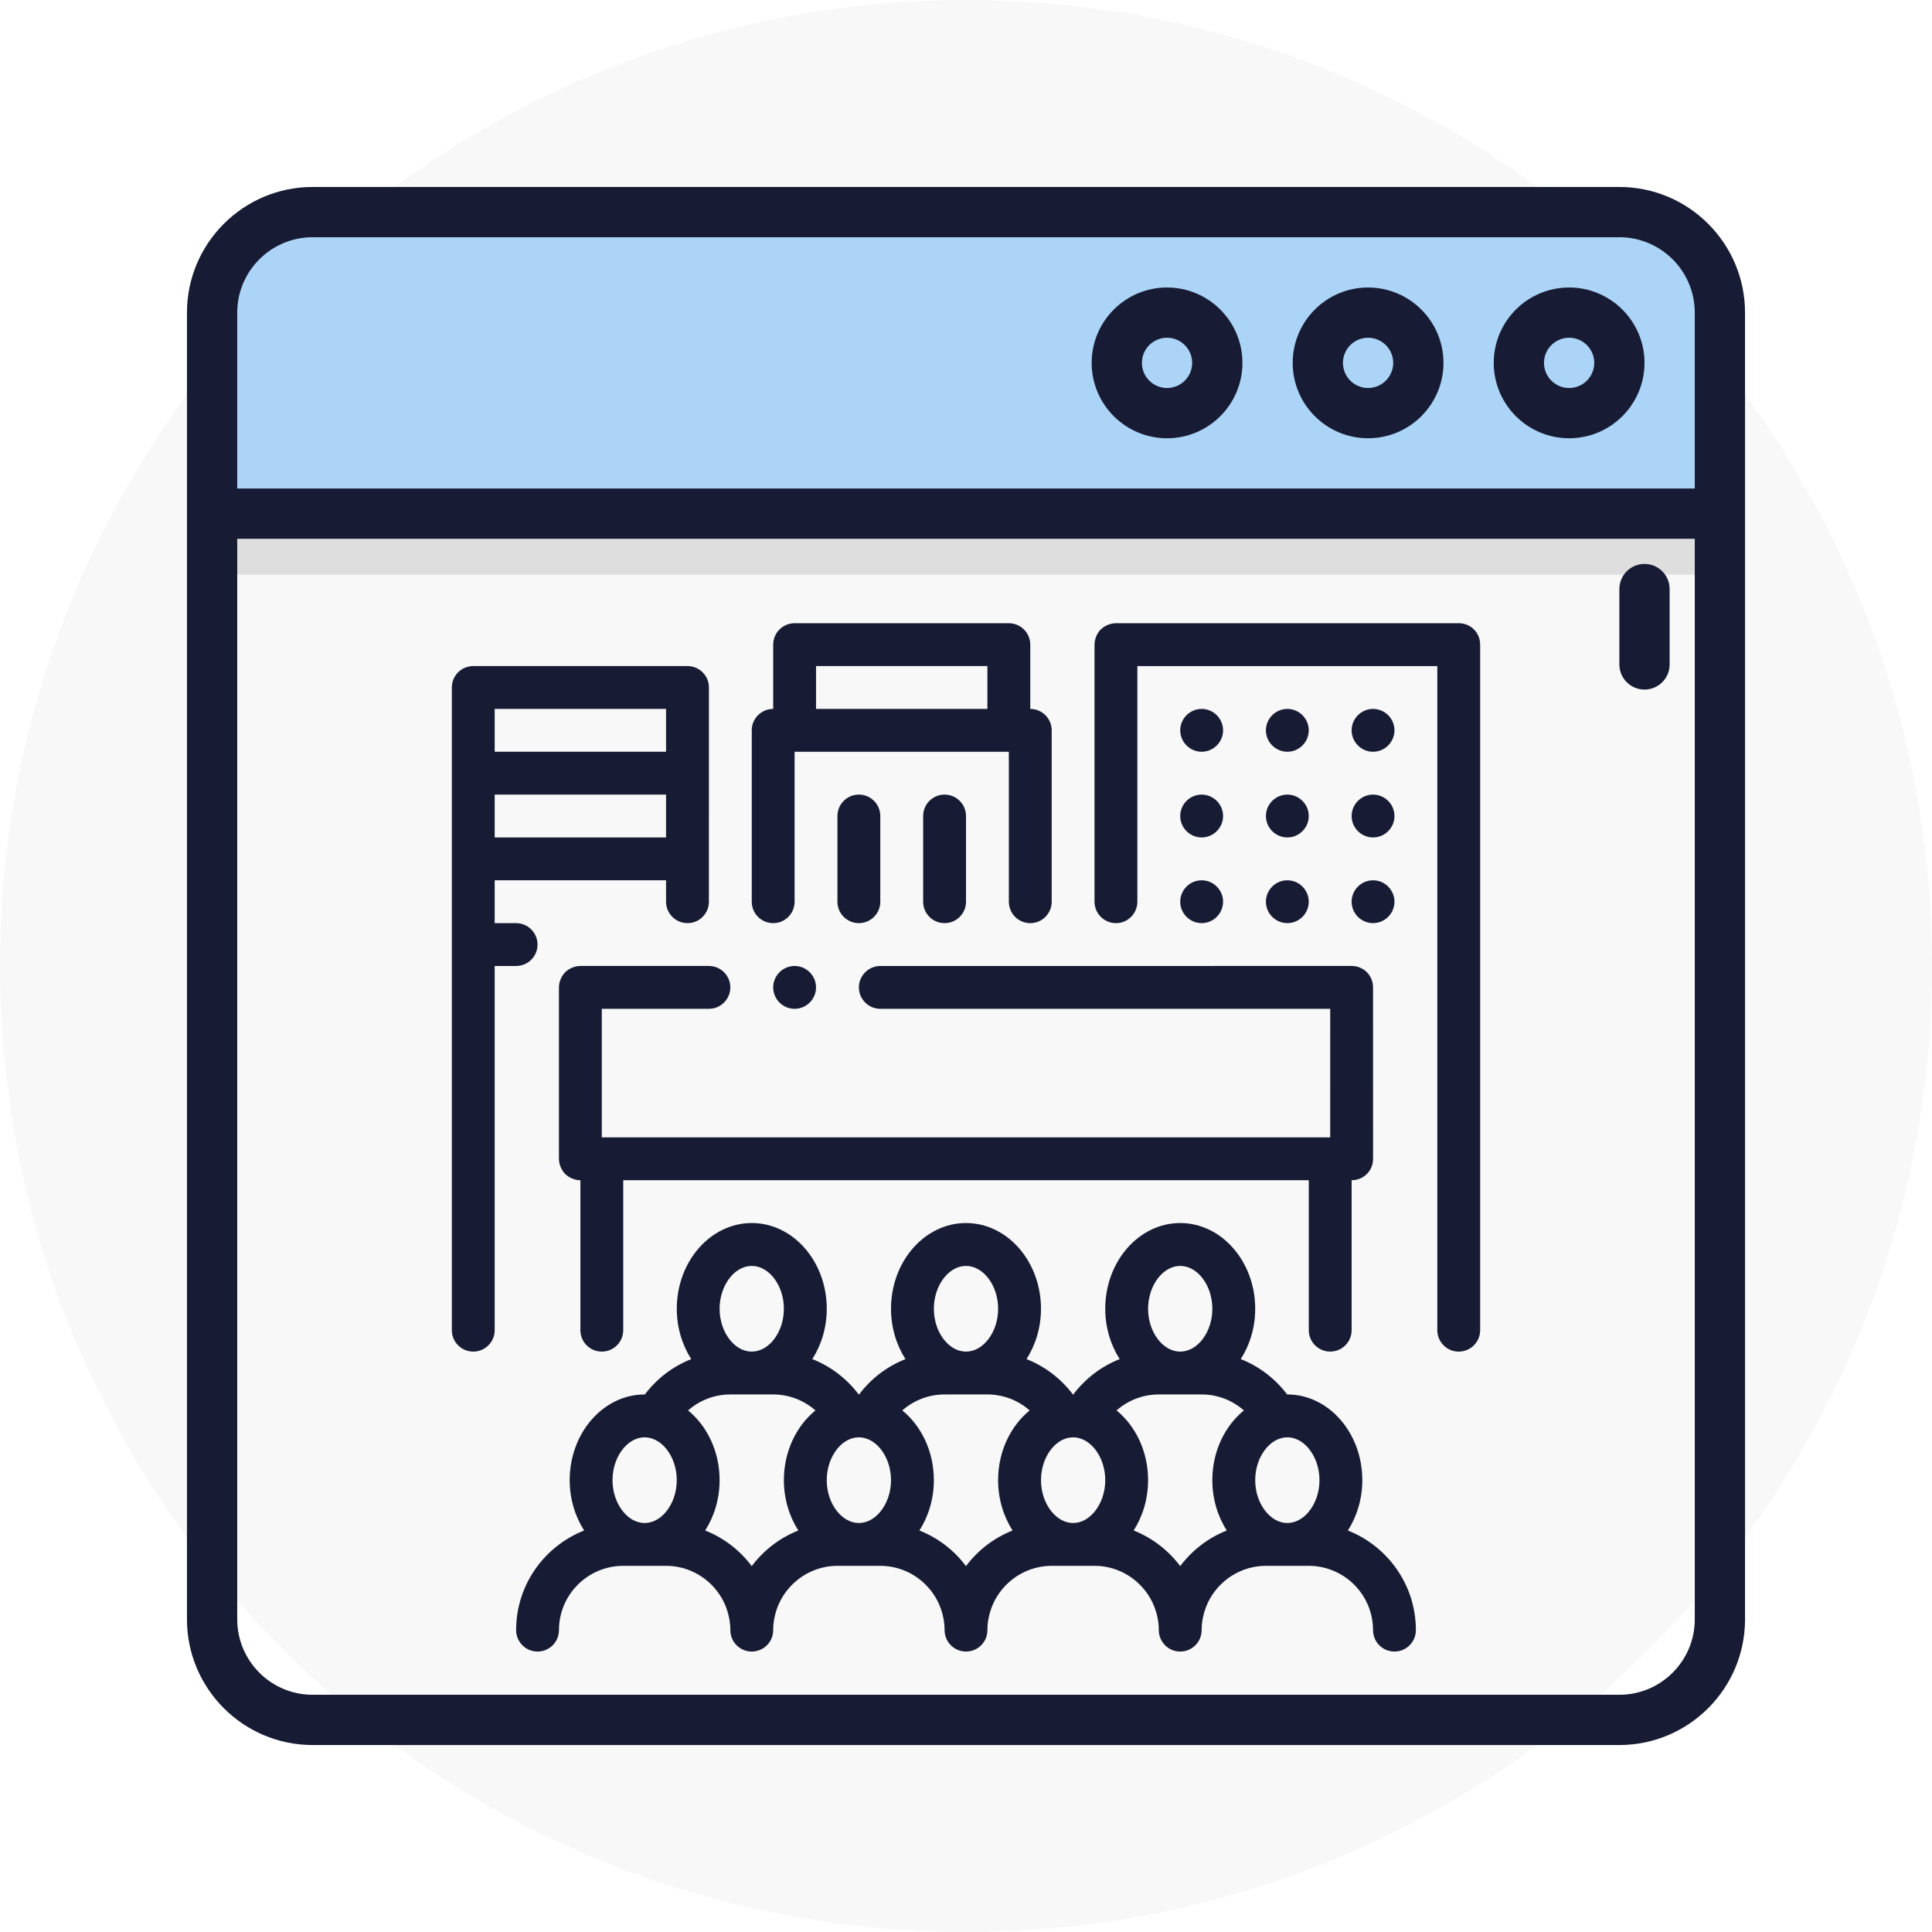
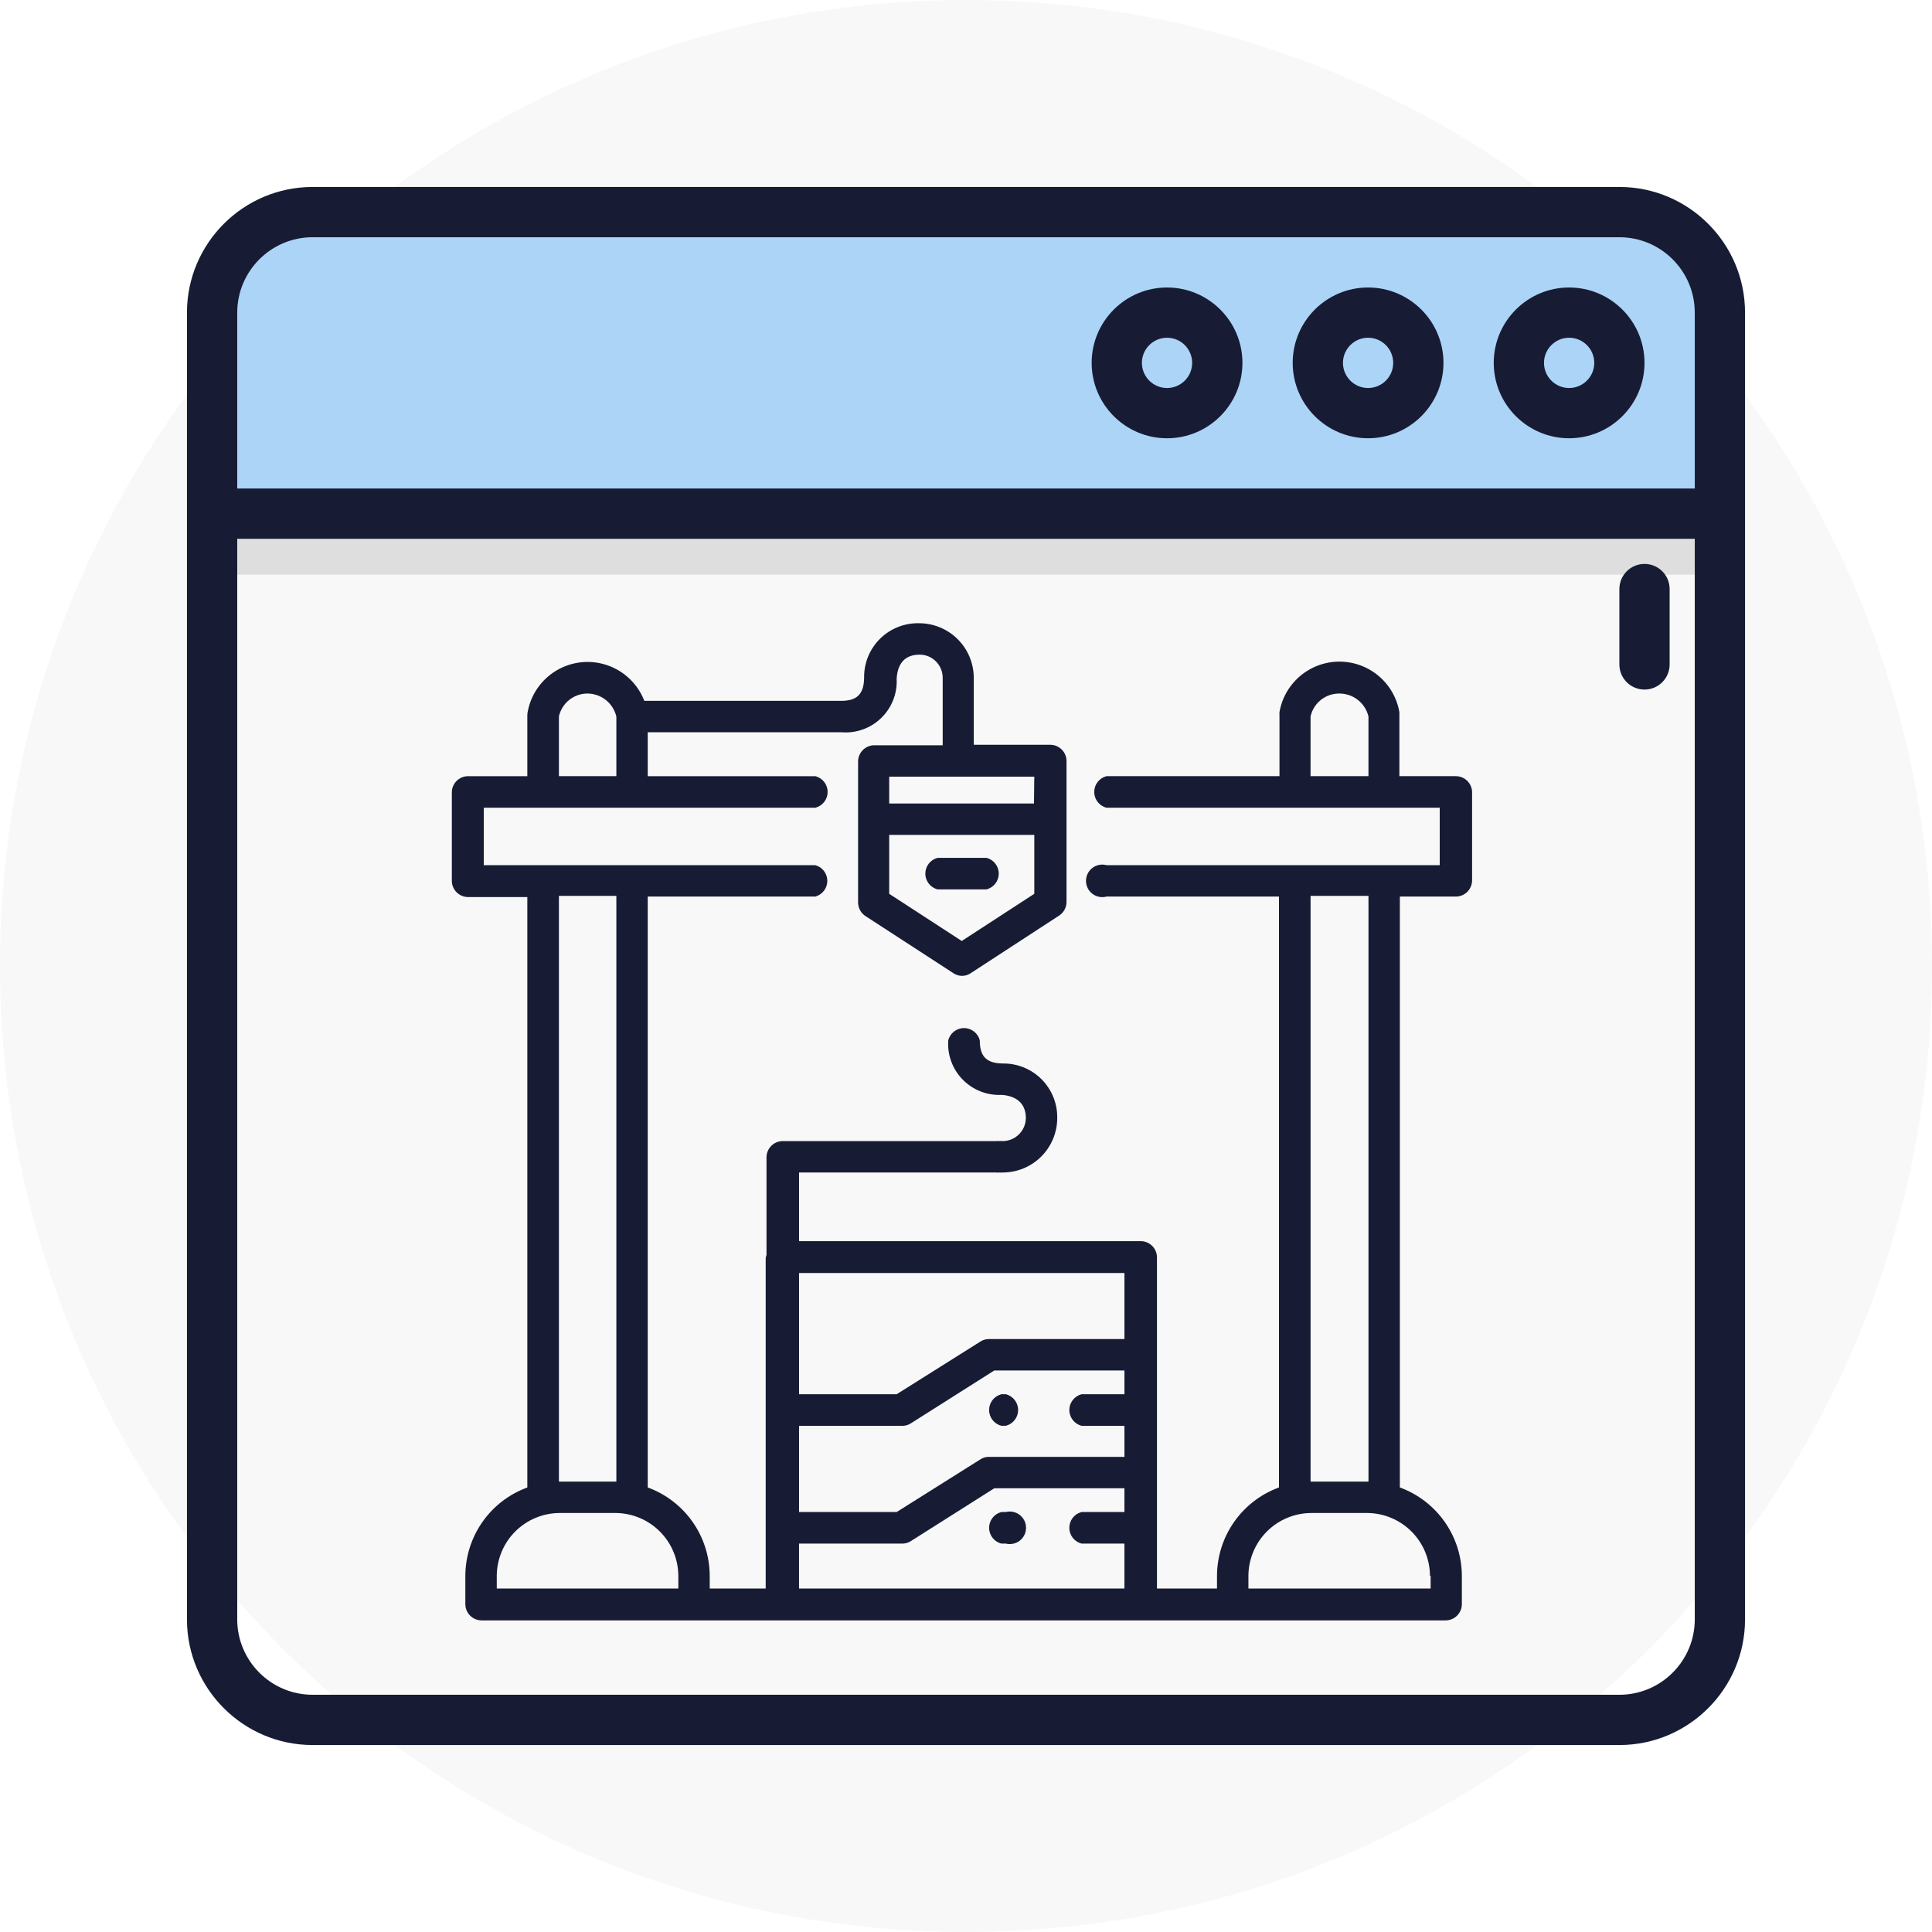
<svg xmlns="http://www.w3.org/2000/svg" width="124px" height="124px" viewBox="0 0 124 124" version="1.1">
  <g id="Page-1" stroke="none" stroke-width="1" fill="none" fill-rule="evenodd">
-     <g id="Home" transform="translate(-1135, -3124)">
+     <g id="Home" transform="translate(-1135, -2838)">
      <g id="Group-6-Copy" transform="translate(165, 730)">
-         <g id="Group-15-Copy-18" transform="translate(0, 2370)">
+         <g id="Group-15-Copy-17" transform="translate(0, 2084)">
          <g id="Group-4" transform="translate(970, 24)">
            <circle id="BG" fill="#F8F8F8" cx="62" cy="62" r="62" />
            <g id="Group-46" transform="translate(12, 12)">
              <rect id="Rectangle-Copy-10" fill="#DEDEDE" x="2.474" y="5.53" width="95.115" height="19.355" />
              <rect id="Rectangle" fill="#ACD4F7" x="2.474" y="3.134" width="95.115" height="19.355" />
-               <path d="M91.935,0 L8.065,0 C3.618,0 0,3.618 0,8.065 L0,91.935 C0,96.382 3.618,100 8.065,100 L91.935,100 C96.382,100 100,96.382 100,91.935 L100,8.065 C100,3.618 96.382,0 91.935,0 Z M8.065,3.226 L91.935,3.226 C94.604,3.226 96.774,5.396 96.774,8.065 L96.774,19.355 L3.226,19.355 L3.226,8.065 C3.226,5.396 5.396,3.226 8.065,3.226 Z M91.935,96.774 L8.065,96.774 C5.396,96.774 3.226,94.604 3.226,91.935 L3.226,22.581 L96.774,22.581 L96.774,91.935 C96.774,94.604 94.604,96.774 91.935,96.774 Z M88.71,16.129 C91.378,16.129 93.548,13.959 93.548,11.29 C93.548,8.622 91.378,6.452 88.71,6.452 C86.041,6.452 83.871,8.622 83.871,11.29 C83.871,13.959 86.041,16.129 88.71,16.129 Z M88.71,9.677 C89.6,9.677 90.323,10.401 90.323,11.29 C90.323,12.18 89.6,12.903 88.71,12.903 C87.82,12.903 87.097,12.18 87.097,11.29 C87.097,10.401 87.82,9.677 88.71,9.677 Z M75.806,16.129 C78.475,16.129 80.645,13.959 80.645,11.29 C80.645,8.622 78.475,6.452 75.806,6.452 C73.138,6.452 70.968,8.622 70.968,11.29 C70.968,13.959 73.138,16.129 75.806,16.129 Z M75.806,9.677 C76.696,9.677 77.419,10.401 77.419,11.29 C77.419,12.18 76.696,12.903 75.806,12.903 C74.916,12.903 74.194,12.18 74.194,11.29 C74.194,10.401 74.916,9.677 75.806,9.677 Z M62.903,16.129 C65.572,16.129 67.742,13.959 67.742,11.29 C67.742,8.622 65.572,6.452 62.903,6.452 C60.235,6.452 58.065,8.622 58.065,11.29 C58.065,13.959 60.235,16.129 62.903,16.129 Z M62.903,9.677 C63.793,9.677 64.516,10.401 64.516,11.29 C64.516,12.18 63.793,12.903 62.903,12.903 C62.013,12.903 61.29,12.18 61.29,11.29 C61.29,10.401 62.013,9.677 62.903,9.677 Z M95.161,25.806 L95.161,30.645 C95.161,31.536 94.44,32.258 93.548,32.258 C92.657,32.258 91.935,31.536 91.935,30.645 L91.935,25.806 C91.935,24.916 92.657,24.194 93.548,24.194 C94.44,24.194 95.161,24.916 95.161,25.806 Z" id="Shape" fill="#171C34" fill-rule="nonzero" />
-               <path d="M37.625,47.25 C38.385,47.25 38.999,46.634 38.999,45.875 L38.999,36.25 L52.75,36.25 L52.75,45.875 C52.75,46.634 53.365,47.25 54.124,47.25 C54.884,47.25 55.5,46.634 55.5,45.875 L55.5,34.875 C55.5,34.115 54.885,33.5 54.125,33.5 L54.125,29.375 C54.125,28.616 53.51,28.001 52.75,28.001 L38.999,28 C38.239,28 37.625,28.615 37.625,29.374 L37.625,33.5 C36.865,33.5 36.249,34.115 36.249,34.874 L36.249,45.875 C36.249,46.634 36.865,47.25 37.625,47.25 L37.625,47.25 Z M40.375,30.75 L51.374,30.75 L51.374,33.5 L40.375,33.5 L40.375,30.75 Z M83,29.374 L83,73.376 C83,74.132 82.381,74.75 81.624,74.75 C80.868,74.75 80.25,74.132 80.25,73.376 L80.25,30.751 L60.999,30.751 L60.999,45.876 C60.999,46.632 60.38,47.25 59.625,47.25 C58.869,47.25 58.249,46.631 58.249,45.876 L58.249,29.374 C58.249,29.017 58.4,28.659 58.648,28.398 C58.909,28.151 59.267,28 59.625,28 L81.624,28 C81.995,28 82.339,28.136 82.6,28.398 C82.861,28.659 82.999,29.003 82.999,29.374 L83,29.374 Z M74.75,45.874 C74.75,45.117 75.369,44.499 76.124,44.499 C76.881,44.499 77.5,45.117 77.5,45.874 C77.5,46.63 76.881,47.248 76.124,47.248 C75.369,47.249 74.75,46.63 74.75,45.874 Z M74.75,34.874 C74.75,34.117 75.369,33.5 76.124,33.5 C76.881,33.5 77.5,34.118 77.5,34.874 C77.5,35.63 76.881,36.249 76.124,36.249 C75.369,36.249 74.75,35.63 74.75,34.874 Z M74.75,40.375 C74.75,39.618 75.369,38.999 76.124,38.999 C76.881,38.999 77.5,39.618 77.5,40.375 C77.5,41.131 76.881,41.749 76.124,41.749 C75.369,41.749 74.75,41.13 74.75,40.375 Z M69.249,45.874 C69.249,45.117 69.869,44.499 70.625,44.499 C71.381,44.499 71.999,45.117 71.999,45.874 C71.999,46.63 71.38,47.248 70.625,47.248 C69.869,47.249 69.249,46.63 69.249,45.874 Z M69.249,40.375 C69.249,39.618 69.869,38.999 70.625,38.999 C71.381,38.999 71.999,39.618 71.999,40.375 C71.999,41.131 71.38,41.749 70.625,41.749 C69.869,41.749 69.249,41.13 69.249,40.375 Z M69.249,34.874 C69.249,34.117 69.869,33.5 70.625,33.5 C71.381,33.5 71.999,34.118 71.999,34.874 C71.999,35.63 71.38,36.249 70.625,36.249 C69.869,36.249 69.249,35.63 69.249,34.874 Z M63.75,34.874 C63.75,34.117 64.369,33.5 65.125,33.5 C65.881,33.5 66.5,34.118 66.5,34.874 C66.5,35.63 65.881,36.249 65.125,36.249 C64.369,36.249 63.75,35.63 63.75,34.874 Z M63.75,40.375 C63.75,39.618 64.369,38.999 65.125,38.999 C65.881,38.999 66.5,39.618 66.5,40.375 C66.5,41.131 65.881,41.749 65.125,41.749 C64.369,41.749 63.75,41.13 63.75,40.375 Z M63.75,45.874 C63.75,45.117 64.369,44.499 65.125,44.499 C65.881,44.499 66.5,45.117 66.5,45.874 C66.5,46.63 65.881,47.248 65.125,47.248 C64.369,47.249 63.75,46.63 63.75,45.874 Z M43.124,38.999 C43.884,38.999 44.499,39.614 44.499,40.375 L44.499,45.875 C44.499,46.634 43.884,47.249 43.124,47.249 C42.364,47.249 41.748,46.634 41.748,45.875 L41.748,40.375 C41.749,39.615 42.364,38.999 43.124,38.999 Z M48.624,38.999 C49.384,38.999 50,39.614 50,40.375 L50,45.875 C50,46.634 49.384,47.249 48.624,47.249 C47.864,47.249 47.25,46.634 47.25,45.875 L47.25,40.375 C47.25,39.615 47.864,38.999 48.624,38.999 Z M74.51,86.231 C75.09,85.323 75.436,84.208 75.436,82.999 C75.436,79.967 73.277,77.499 70.624,77.499 C70.619,77.499 70.616,77.499 70.611,77.499 C69.852,76.492 68.825,75.699 67.635,75.23 C68.215,74.322 68.562,73.206 68.562,71.998 C68.562,68.965 66.401,66.497 63.749,66.497 C61.096,66.497 58.937,68.965 58.937,71.998 C58.937,73.206 59.284,74.32 59.864,75.23 C58.672,75.699 57.646,76.492 56.887,77.499 C56.882,77.499 56.878,77.499 56.874,77.499 C56.87,77.499 56.866,77.499 56.862,77.499 C56.102,76.492 55.075,75.701 53.885,75.23 C54.465,74.322 54.812,73.206 54.812,71.998 C54.812,68.965 52.653,66.497 50,66.497 C47.346,66.497 45.187,68.965 45.187,71.998 C45.187,73.206 45.534,74.32 46.114,75.23 C44.923,75.699 43.897,76.492 43.138,77.499 C43.134,77.499 43.13,77.499 43.125,77.499 C43.121,77.499 43.117,77.499 43.113,77.499 C42.353,76.492 41.327,75.699 40.136,75.23 C40.716,74.322 41.063,73.206 41.063,71.998 C41.063,68.965 38.904,66.497 36.251,66.497 C33.597,66.497 31.438,68.965 31.438,71.998 C31.438,73.206 31.785,74.32 32.365,75.23 C31.174,75.699 30.148,76.492 29.389,77.499 C29.385,77.499 29.381,77.499 29.376,77.499 C26.723,77.499 24.564,79.967 24.564,82.999 C24.564,84.207 24.911,85.322 25.49,86.231 C22.939,87.237 21.126,89.721 21.126,92.624 C21.126,93.384 21.741,94 22.502,94 C23.262,94 23.876,93.385 23.876,92.624 C23.876,90.35 25.727,88.499 28.001,88.499 L30.751,88.499 C31.968,88.499 33.061,89.033 33.817,89.875 C34.173,90.271 34.453,90.737 34.635,91.25 C34.788,91.681 34.875,92.143 34.875,92.625 C34.875,93.384 35.49,94 36.25,94 C37.01,94 37.625,93.385 37.625,92.625 C37.625,92.142 37.713,91.681 37.865,91.25 C38.047,90.737 38.327,90.271 38.684,89.875 C39.44,89.034 40.532,88.499 41.75,88.499 L44.501,88.499 C45.718,88.499 46.811,89.033 47.567,89.875 C47.923,90.271 48.203,90.737 48.385,91.25 C48.538,91.681 48.625,92.143 48.625,92.625 C48.625,93.384 49.241,94 50.001,94 C50.761,94 51.375,93.385 51.375,92.625 C51.375,92.142 51.462,91.681 51.615,91.25 C51.798,90.737 52.078,90.271 52.434,89.875 C53.19,89.034 54.282,88.499 55.5,88.499 L58.249,88.499 C59.467,88.499 60.56,89.033 61.315,89.875 C61.672,90.271 61.952,90.737 62.134,91.25 C62.287,91.681 62.375,92.143 62.375,92.625 C62.375,93.384 62.989,94 63.749,94 C64.509,94 65.124,93.385 65.124,92.625 C65.124,92.142 65.212,91.681 65.365,91.25 C65.547,90.737 65.827,90.271 66.183,89.875 C66.939,89.034 68.032,88.499 69.249,88.499 L71.999,88.499 C74.273,88.499 76.124,90.35 76.124,92.624 C76.124,93.384 76.739,94 77.499,94 C78.258,94 78.874,93.385 78.874,92.624 C78.874,89.721 77.06,87.237 74.509,86.231 L74.51,86.231 Z M63.749,88.517 C62.989,87.502 61.957,86.702 60.76,86.231 C61.34,85.323 61.687,84.207 61.687,82.999 C61.687,81.154 60.885,79.522 59.662,78.524 C60.388,77.888 61.335,77.499 62.374,77.499 L65.124,77.499 C66.162,77.499 67.11,77.888 67.836,78.524 C66.613,79.522 65.81,81.154 65.81,82.999 C65.81,84.207 66.157,85.322 66.736,86.231 C65.541,86.704 64.51,87.502 63.749,88.517 L63.749,88.517 Z M49.999,88.517 C49.239,87.502 48.207,86.702 47.01,86.231 C47.59,85.323 47.937,84.207 47.937,82.999 C47.937,81.154 47.135,79.522 45.912,78.524 C46.638,77.888 47.586,77.499 48.624,77.499 L51.374,77.499 C52.413,77.499 53.36,77.888 54.086,78.524 C52.863,79.522 52.061,81.154 52.061,82.999 C52.061,84.207 52.408,85.322 52.988,86.231 C51.791,86.704 50.76,87.502 49.999,88.517 L49.999,88.517 Z M36.249,88.517 C35.489,87.502 34.457,86.702 33.259,86.231 C33.839,85.323 34.186,84.207 34.186,82.999 C34.186,81.154 33.384,79.522 32.161,78.524 C32.887,77.888 33.835,77.499 34.874,77.499 L37.624,77.499 C38.662,77.499 39.611,77.888 40.336,78.524 C39.113,79.522 38.311,81.154 38.311,82.999 C38.311,84.207 38.658,85.322 39.238,86.231 C38.041,86.704 37.01,87.502 36.249,88.517 L36.249,88.517 Z M27.999,85.026 C27.581,84.519 27.312,83.793 27.312,83 C27.312,82.185 27.595,81.441 28.034,80.932 C28.398,80.511 28.868,80.25 29.374,80.25 C29.434,80.25 29.493,80.256 29.551,80.263 C30.028,80.32 30.464,80.604 30.797,81.032 C31.189,81.536 31.436,82.238 31.436,83 C31.436,83.794 31.167,84.519 30.749,85.026 C30.381,85.473 29.898,85.75 29.375,85.75 C28.85,85.75 28.367,85.472 27.999,85.026 L27.999,85.026 Z M36.249,69.25 C37.367,69.25 38.311,70.509 38.311,71.999 C38.311,73.49 37.367,74.749 36.249,74.749 C35.13,74.749 34.186,73.49 34.186,71.999 C34.187,70.51 35.13,69.25 36.249,69.25 Z M41.749,85.026 C41.33,84.519 41.062,83.793 41.062,83 C41.062,82.238 41.311,81.536 41.702,81.032 C41.728,80.998 41.756,80.964 41.784,80.932 C42.105,80.56 42.509,80.315 42.947,80.263 C43.006,80.256 43.064,80.251 43.124,80.251 C43.185,80.251 43.243,80.257 43.302,80.263 C43.74,80.316 44.144,80.561 44.465,80.932 C44.493,80.964 44.521,80.998 44.547,81.032 C44.938,81.536 45.187,82.238 45.187,83 C45.187,83.794 44.919,84.519 44.5,85.026 C44.132,85.473 43.648,85.75 43.124,85.75 C42.601,85.75 42.117,85.472 41.749,85.026 L41.749,85.026 Z M50,69.25 C51.118,69.25 52.062,70.509 52.062,71.999 C52.062,73.49 51.118,74.749 50,74.749 C48.881,74.749 47.937,73.49 47.937,71.999 C47.937,70.51 48.881,69.25 50,69.25 Z M55.5,85.026 C55.081,84.519 54.813,83.793 54.813,83 C54.813,82.238 55.061,81.536 55.452,81.032 C55.479,80.998 55.507,80.964 55.535,80.932 C55.856,80.56 56.259,80.315 56.698,80.263 C56.756,80.256 56.815,80.251 56.875,80.251 C56.935,80.251 56.993,80.257 57.052,80.263 C57.49,80.316 57.894,80.561 58.215,80.932 C58.243,80.964 58.27,80.998 58.297,81.032 C58.689,81.536 58.937,82.238 58.937,83 C58.937,83.794 58.668,84.519 58.25,85.026 C57.882,85.473 57.399,85.75 56.875,85.75 C56.351,85.75 55.868,85.472 55.5,85.026 L55.5,85.026 Z M63.75,69.25 C64.868,69.25 65.812,70.509 65.812,71.999 C65.812,73.49 64.869,74.749 63.75,74.749 C62.631,74.749 61.687,73.49 61.687,71.999 C61.688,70.51 62.631,69.25 63.75,69.25 Z M69.249,85.026 C68.83,84.519 68.562,83.793 68.562,83 C68.562,82.238 68.81,81.536 69.202,81.032 C69.535,80.604 69.97,80.319 70.447,80.263 C70.505,80.255 70.565,80.25 70.625,80.25 C71.131,80.25 71.601,80.511 71.964,80.932 C72.404,81.441 72.687,82.185 72.687,83 C72.687,83.794 72.419,84.519 72,85.026 C71.631,85.473 71.148,85.75 70.625,85.75 C70.101,85.75 69.617,85.472 69.249,85.026 L69.249,85.026 Z M33.5,49.998 C34.256,49.998 34.875,50.617 34.875,51.374 C34.875,52.13 34.256,52.748 33.5,52.748 L26.624,52.749 L26.624,60.999 L73.375,60.999 L73.376,52.749 L44.501,52.749 C43.745,52.749 43.125,52.13 43.125,51.375 C43.125,50.618 43.745,49.999 44.501,49.999 L74.751,49.998 C75.121,49.998 75.465,50.136 75.727,50.398 C75.987,50.659 76.125,51.002 76.125,51.374 L76.126,62.374 C76.126,62.745 75.988,63.089 75.727,63.35 C75.465,63.61 75.122,63.748 74.751,63.748 L74.751,73.373 C74.751,74.132 74.136,74.748 73.376,74.748 C72.616,74.748 72.001,74.132 72.001,73.373 L72.001,63.749 L28,63.749 L28,73.375 C28,74.134 27.385,74.749 26.625,74.749 C25.866,74.749 25.251,74.134 25.251,73.375 L25.251,63.749 C24.893,63.749 24.535,63.598 24.275,63.351 C24.026,63.089 23.875,62.731 23.875,62.375 L23.875,51.374 C23.875,51.017 24.026,50.659 24.275,50.398 C24.535,50.15 24.893,49.998 25.251,49.998 L33.5,49.998 Z M38.999,49.998 C39.756,49.998 40.375,50.617 40.375,51.374 C40.375,52.13 39.756,52.748 38.999,52.748 C38.243,52.748 37.625,52.13 37.625,51.374 C37.625,50.617 38.244,49.998 38.999,49.998 Z M22.5,48.624 C22.5,47.865 21.884,47.249 21.124,47.249 L19.75,47.249 L19.75,44.499 L30.749,44.499 L30.749,45.874 C30.749,46.634 31.365,47.249 32.125,47.249 C32.885,47.249 33.499,46.634 33.499,45.874 L33.499,43.125 L33.5,37.623 L33.5,32.123 C33.5,31.364 32.885,30.749 32.125,30.749 L18.374,30.749 C17.614,30.749 17,31.364 17,32.123 L17,73.375 C17,74.134 17.615,74.749 18.374,74.749 C19.135,74.749 19.75,74.134 19.75,73.375 L19.75,49.999 L21.124,49.999 C21.884,49.999 22.5,49.384 22.5,48.625 L22.5,48.624 Z M19.75,41.749 L19.75,38.999 L30.749,38.999 L30.749,41.749 L19.75,41.749 Z M19.75,33.499 L30.749,33.499 L30.749,36.248 L19.75,36.249 L19.75,33.499 Z" id="Shape" fill="#171C34" fill-rule="nonzero" />
+               <path d="M91.935,0 L8.065,0 C3.618,0 0,3.618 0,8.065 L0,91.935 C0,96.382 3.618,100 8.065,100 L91.935,100 C96.382,100 100,96.382 100,91.935 L100,8.065 C100,3.618 96.382,0 91.935,0 Z M8.065,3.226 L91.935,3.226 C94.604,3.226 96.774,5.396 96.774,8.065 L96.774,19.355 L3.226,19.355 L3.226,8.065 C3.226,5.396 5.396,3.226 8.065,3.226 Z M91.935,96.774 L8.065,96.774 C5.396,96.774 3.226,94.604 3.226,91.935 L3.226,22.581 L96.774,22.581 L96.774,91.935 C96.774,94.604 94.604,96.774 91.935,96.774 Z M88.71,16.129 C91.378,16.129 93.548,13.959 93.548,11.29 C93.548,8.622 91.378,6.452 88.71,6.452 C86.041,6.452 83.871,8.622 83.871,11.29 C83.871,13.959 86.041,16.129 88.71,16.129 Z M88.71,9.677 C89.6,9.677 90.323,10.401 90.323,11.29 C90.323,12.18 89.6,12.903 88.71,12.903 C87.82,12.903 87.097,12.18 87.097,11.29 C87.097,10.401 87.82,9.677 88.71,9.677 Z M75.806,16.129 C78.475,16.129 80.645,13.959 80.645,11.29 C80.645,8.622 78.475,6.452 75.806,6.452 C73.138,6.452 70.968,8.622 70.968,11.29 C70.968,13.959 73.138,16.129 75.806,16.129 Z M75.806,9.677 C76.696,9.677 77.419,10.401 77.419,11.29 C77.419,12.18 76.696,12.903 75.806,12.903 C74.916,12.903 74.194,12.18 74.194,11.29 C74.194,10.401 74.916,9.677 75.806,9.677 Z M62.903,16.129 C65.572,16.129 67.742,13.959 67.742,11.29 C67.742,8.622 65.572,6.452 62.903,6.452 C60.235,6.452 58.065,8.622 58.065,11.29 C58.065,13.959 60.235,16.129 62.903,16.129 Z M62.903,9.677 C63.793,9.677 64.516,10.401 64.516,11.29 C64.516,12.18 63.793,12.903 62.903,12.903 C62.013,12.903 61.29,12.18 61.29,11.29 C61.29,10.401 62.013,9.677 62.903,9.677 Z M95.161,25.806 L95.161,30.645 C95.161,31.536 94.44,32.258 93.548,32.258 C92.657,32.258 91.935,31.536 91.935,30.645 L91.935,25.806 C91.935,24.916 92.657,24.194 93.548,24.194 C94.44,24.194 95.161,24.916 95.161,25.806 Z M44.499,28.98 C45.166,28.329 46.069,27.976 47.001,28.001 C47.927,28.004 48.816,28.373 49.471,29.029 C50.112,29.67 50.48,30.534 50.498,31.44 L50.499,31.499 L50.499,35.802 L55.407,35.802 C55.683,35.802 55.949,35.912 56.145,36.107 C56.332,36.294 56.441,36.545 56.45,36.808 L56.451,36.846 L56.451,45.909 C56.444,46.237 56.285,46.542 56.021,46.734 L55.991,46.755 L50.269,50.483 C49.96,50.677 49.57,50.683 49.256,50.502 L49.225,50.483 L43.534,46.786 C43.262,46.603 43.093,46.303 43.076,45.977 L43.074,45.94 L43.074,36.877 C43.074,36.311 43.525,35.849 44.088,35.833 L44.118,35.833 L48.504,35.833 L48.504,31.499 C48.504,30.684 47.847,30.022 47.032,30.016 C46.134,30.016 45.612,30.518 45.549,31.562 C45.598,32.508 45.235,33.428 44.555,34.086 C43.888,34.732 42.979,35.064 42.054,35.002 L41.999,34.997 L29.573,34.997 L29.573,37.817 L40.329,37.817 C40.793,37.933 41.119,38.35 41.119,38.83 C41.119,39.298 40.808,39.707 40.359,39.834 L40.329,39.842 L19.049,39.842 L19.049,43.529 L40.329,43.529 C40.783,43.652 41.099,44.065 41.099,44.536 C41.099,44.997 40.797,45.401 40.359,45.535 L40.329,45.544 L29.573,45.544 L29.573,83.469 C30.738,83.894 31.745,84.668 32.456,85.683 C33.153,86.678 33.534,87.859 33.551,89.072 L33.552,89.149 L33.552,89.953 L37.144,89.953 L37.144,68.766 C37.15,68.706 37.162,68.647 37.181,68.59 L37.196,68.547 L37.196,62.282 C37.196,61.716 37.647,61.255 38.21,61.238 L38.24,61.238 L51.929,61.238 C51.999,61.227 52.069,61.227 52.138,61.238 C52.211,61.228 52.285,61.228 52.358,61.238 C53.162,61.232 53.815,60.591 53.84,59.791 L53.841,59.755 C53.84,58.867 53.287,58.345 52.295,58.272 C51.359,58.319 50.448,57.963 49.792,57.295 C49.135,56.626 48.796,55.709 48.86,54.774 C48.976,54.31 49.394,53.984 49.873,53.984 C50.351,53.984 50.769,54.31 50.885,54.774 C50.885,55.783 51.292,56.244 52.355,56.257 L52.399,56.257 C53.324,56.254 54.211,56.623 54.862,57.281 C55.498,57.925 55.855,58.793 55.856,59.697 L55.856,59.755 C55.856,60.683 55.487,61.572 54.831,62.228 C54.175,62.885 53.286,63.253 52.358,63.253 C52.285,63.263 52.211,63.263 52.138,63.253 C52.081,63.262 52.022,63.263 51.964,63.257 L51.929,63.253 L39.285,63.253 L39.285,67.66 L61.213,67.66 C61.49,67.66 61.755,67.77 61.951,67.965 C62.138,68.152 62.247,68.403 62.256,68.666 L62.257,68.704 L62.257,89.953 L66.11,89.953 L66.11,89.149 C66.112,87.909 66.494,86.699 67.206,85.683 C67.902,84.688 68.882,83.925 70.017,83.495 L70.088,83.469 L70.088,45.543 L59.02,45.543 C58.706,45.629 58.37,45.563 58.112,45.365 C57.853,45.168 57.702,44.861 57.702,44.536 C57.702,44.21 57.853,43.903 58.112,43.706 C58.36,43.516 58.68,43.448 58.984,43.519 L59.02,43.528 L80.405,43.528 L80.405,39.842 L59.02,39.842 C58.555,39.726 58.23,39.308 58.23,38.829 C58.23,38.361 58.541,37.951 58.989,37.824 L59.02,37.816 L70.12,37.816 L70.12,33.88 C70.114,33.82 70.114,33.761 70.12,33.702 C70.331,32.483 71.107,31.437 72.212,30.881 C73.316,30.325 74.619,30.325 75.724,30.881 C76.828,31.437 77.604,32.483 77.815,33.702 C77.819,33.746 77.82,33.791 77.818,33.835 L77.815,33.88 L77.815,37.816 L81.408,37.816 C81.684,37.808 81.953,37.911 82.154,38.1 C82.347,38.282 82.463,38.529 82.481,38.792 L82.482,38.83 L82.482,44.5 C82.482,44.777 82.372,45.042 82.177,45.238 C81.99,45.425 81.739,45.534 81.476,45.543 L81.438,45.544 L77.846,45.544 L77.846,83.469 C79.011,83.894 80.017,84.668 80.729,85.684 C81.426,86.678 81.807,87.859 81.824,89.072 L81.825,89.149 L81.825,90.956 C81.825,91.233 81.715,91.498 81.519,91.694 C81.331,91.881 81.081,91.99 80.818,91.999 L80.78,92 L18.911,92 C18.634,92 18.369,91.89 18.173,91.694 C17.986,91.507 17.877,91.257 17.868,90.993 L17.867,90.956 L17.867,89.149 C17.869,87.909 18.251,86.699 18.963,85.684 C19.659,84.688 20.639,83.926 21.774,83.496 L21.845,83.469 L21.845,45.575 L18.044,45.575 C17.767,45.575 17.502,45.465 17.306,45.269 C17.119,45.082 17.01,44.832 17.001,44.568 L17,44.531 L17,38.861 C17,38.295 17.451,37.833 18.013,37.817 L18.044,37.817 L21.845,37.817 L21.845,33.88 C21.847,33.835 21.851,33.791 21.858,33.747 L21.866,33.702 C22.068,32.576 22.753,31.595 23.741,31.018 C24.729,30.441 25.92,30.326 27.001,30.704 C28.062,31.076 28.911,31.886 29.332,32.927 L29.353,32.982 L41.989,32.982 C42.987,32.982 43.448,32.565 43.461,31.502 L43.461,31.457 C43.457,30.525 43.832,29.631 44.499,28.98 Z M27.506,85.108 L23.914,85.108 C22.845,85.113 21.822,85.541 21.066,86.298 C20.326,87.041 19.903,88.041 19.884,89.087 L19.884,89.149 L19.884,89.953 L31.537,89.953 L31.537,89.149 C31.534,88.08 31.109,87.055 30.354,86.298 C29.613,85.556 28.615,85.13 27.568,85.108 L27.506,85.108 Z M60.168,83.521 L51.815,83.521 L46.458,86.914 C46.309,87.007 46.14,87.06 45.965,87.07 L45.925,87.071 L39.284,87.071 L39.284,89.953 L60.168,89.953 L60.168,87.071 L57.422,87.071 C56.957,86.954 56.631,86.537 56.631,86.058 C56.631,85.589 56.943,85.18 57.391,85.053 L57.422,85.045 L60.168,85.045 L60.168,83.521 Z M75.748,85.108 L72.156,85.108 C71.087,85.113 70.063,85.541 69.308,86.298 C68.568,87.041 68.145,88.041 68.126,89.087 L68.126,89.149 L68.126,89.953 L79.821,89.953 L79.821,89.149 L79.779,89.149 C79.776,88.08 79.351,87.055 78.596,86.298 C77.855,85.556 76.856,85.13 75.81,85.108 L75.748,85.108 Z M52.556,85.045 C52.868,84.967 53.198,85.037 53.452,85.235 C53.706,85.433 53.854,85.737 53.854,86.058 C53.854,86.38 53.706,86.683 53.452,86.881 C53.208,87.071 52.893,87.143 52.592,87.08 L52.556,87.071 L52.274,87.071 C51.809,86.955 51.483,86.537 51.483,86.058 C51.483,85.59 51.795,85.18 52.243,85.053 L52.274,85.045 L52.556,85.045 Z M60.169,75.961 L51.815,75.961 L46.459,79.354 C46.311,79.451 46.14,79.505 45.964,79.511 L45.926,79.511 L39.285,79.511 L39.285,85.045 L45.55,85.045 L50.928,81.662 C51.078,81.564 51.253,81.51 51.432,81.505 L51.471,81.505 L60.169,81.505 L60.169,79.511 L57.423,79.511 C56.958,79.394 56.632,78.977 56.632,78.498 C56.632,78.03 56.944,77.62 57.392,77.493 L57.423,77.485 L60.169,77.485 L60.169,75.961 Z M27.559,45.501 L23.873,45.501 L23.873,83.092 L27.559,83.092 L27.559,45.501 Z M75.832,45.501 L72.115,45.501 L72.115,83.092 L75.832,83.092 L75.832,45.501 Z M52.556,77.484 C53.02,77.601 53.346,78.019 53.346,78.497 C53.346,78.966 53.035,79.375 52.586,79.502 L52.556,79.51 L52.274,79.51 C51.809,79.394 51.483,78.977 51.483,78.497 C51.483,78.029 51.795,77.62 52.243,77.493 L52.274,77.484 L52.556,77.484 Z M60.169,69.706 L39.285,69.706 L39.285,77.485 L45.55,77.485 L50.928,74.102 C51.078,74.004 51.253,73.95 51.432,73.946 L51.471,73.945 L60.169,73.945 L60.169,69.706 Z M54.384,41.586 L45.07,41.586 L45.07,45.366 L49.727,48.394 L54.384,45.366 L54.384,41.586 Z M51.313,43.058 C51.778,43.174 52.103,43.592 52.103,44.07 C52.103,44.539 51.792,44.948 51.344,45.075 L51.313,45.083 L48.181,45.083 C47.716,44.967 47.39,44.549 47.39,44.07 C47.39,43.602 47.702,43.192 48.15,43.066 L48.181,43.058 L51.313,43.058 Z M54.384,37.847 L45.07,37.847 L45.07,39.57 L54.363,39.57 L54.384,37.847 Z M73.962,32.512 C73.532,32.509 73.114,32.653 72.778,32.921 C72.454,33.179 72.225,33.536 72.125,33.938 L72.114,33.984 L72.114,37.816 L75.831,37.816 L75.831,33.984 C75.731,33.564 75.491,33.191 75.152,32.923 C74.813,32.656 74.394,32.511 73.962,32.512 Z M25.71,32.512 C25.282,32.511 24.866,32.657 24.532,32.924 C24.21,33.182 23.983,33.538 23.883,33.938 L23.873,33.984 L23.873,37.816 L27.559,37.816 L27.559,33.984 C27.458,33.568 27.222,33.197 26.887,32.93 C26.553,32.663 26.138,32.516 25.71,32.512 Z" id="Shape" fill="#171C34" fill-rule="nonzero" />
            </g>
          </g>
        </g>
      </g>
    </g>
  </g>
</svg>
